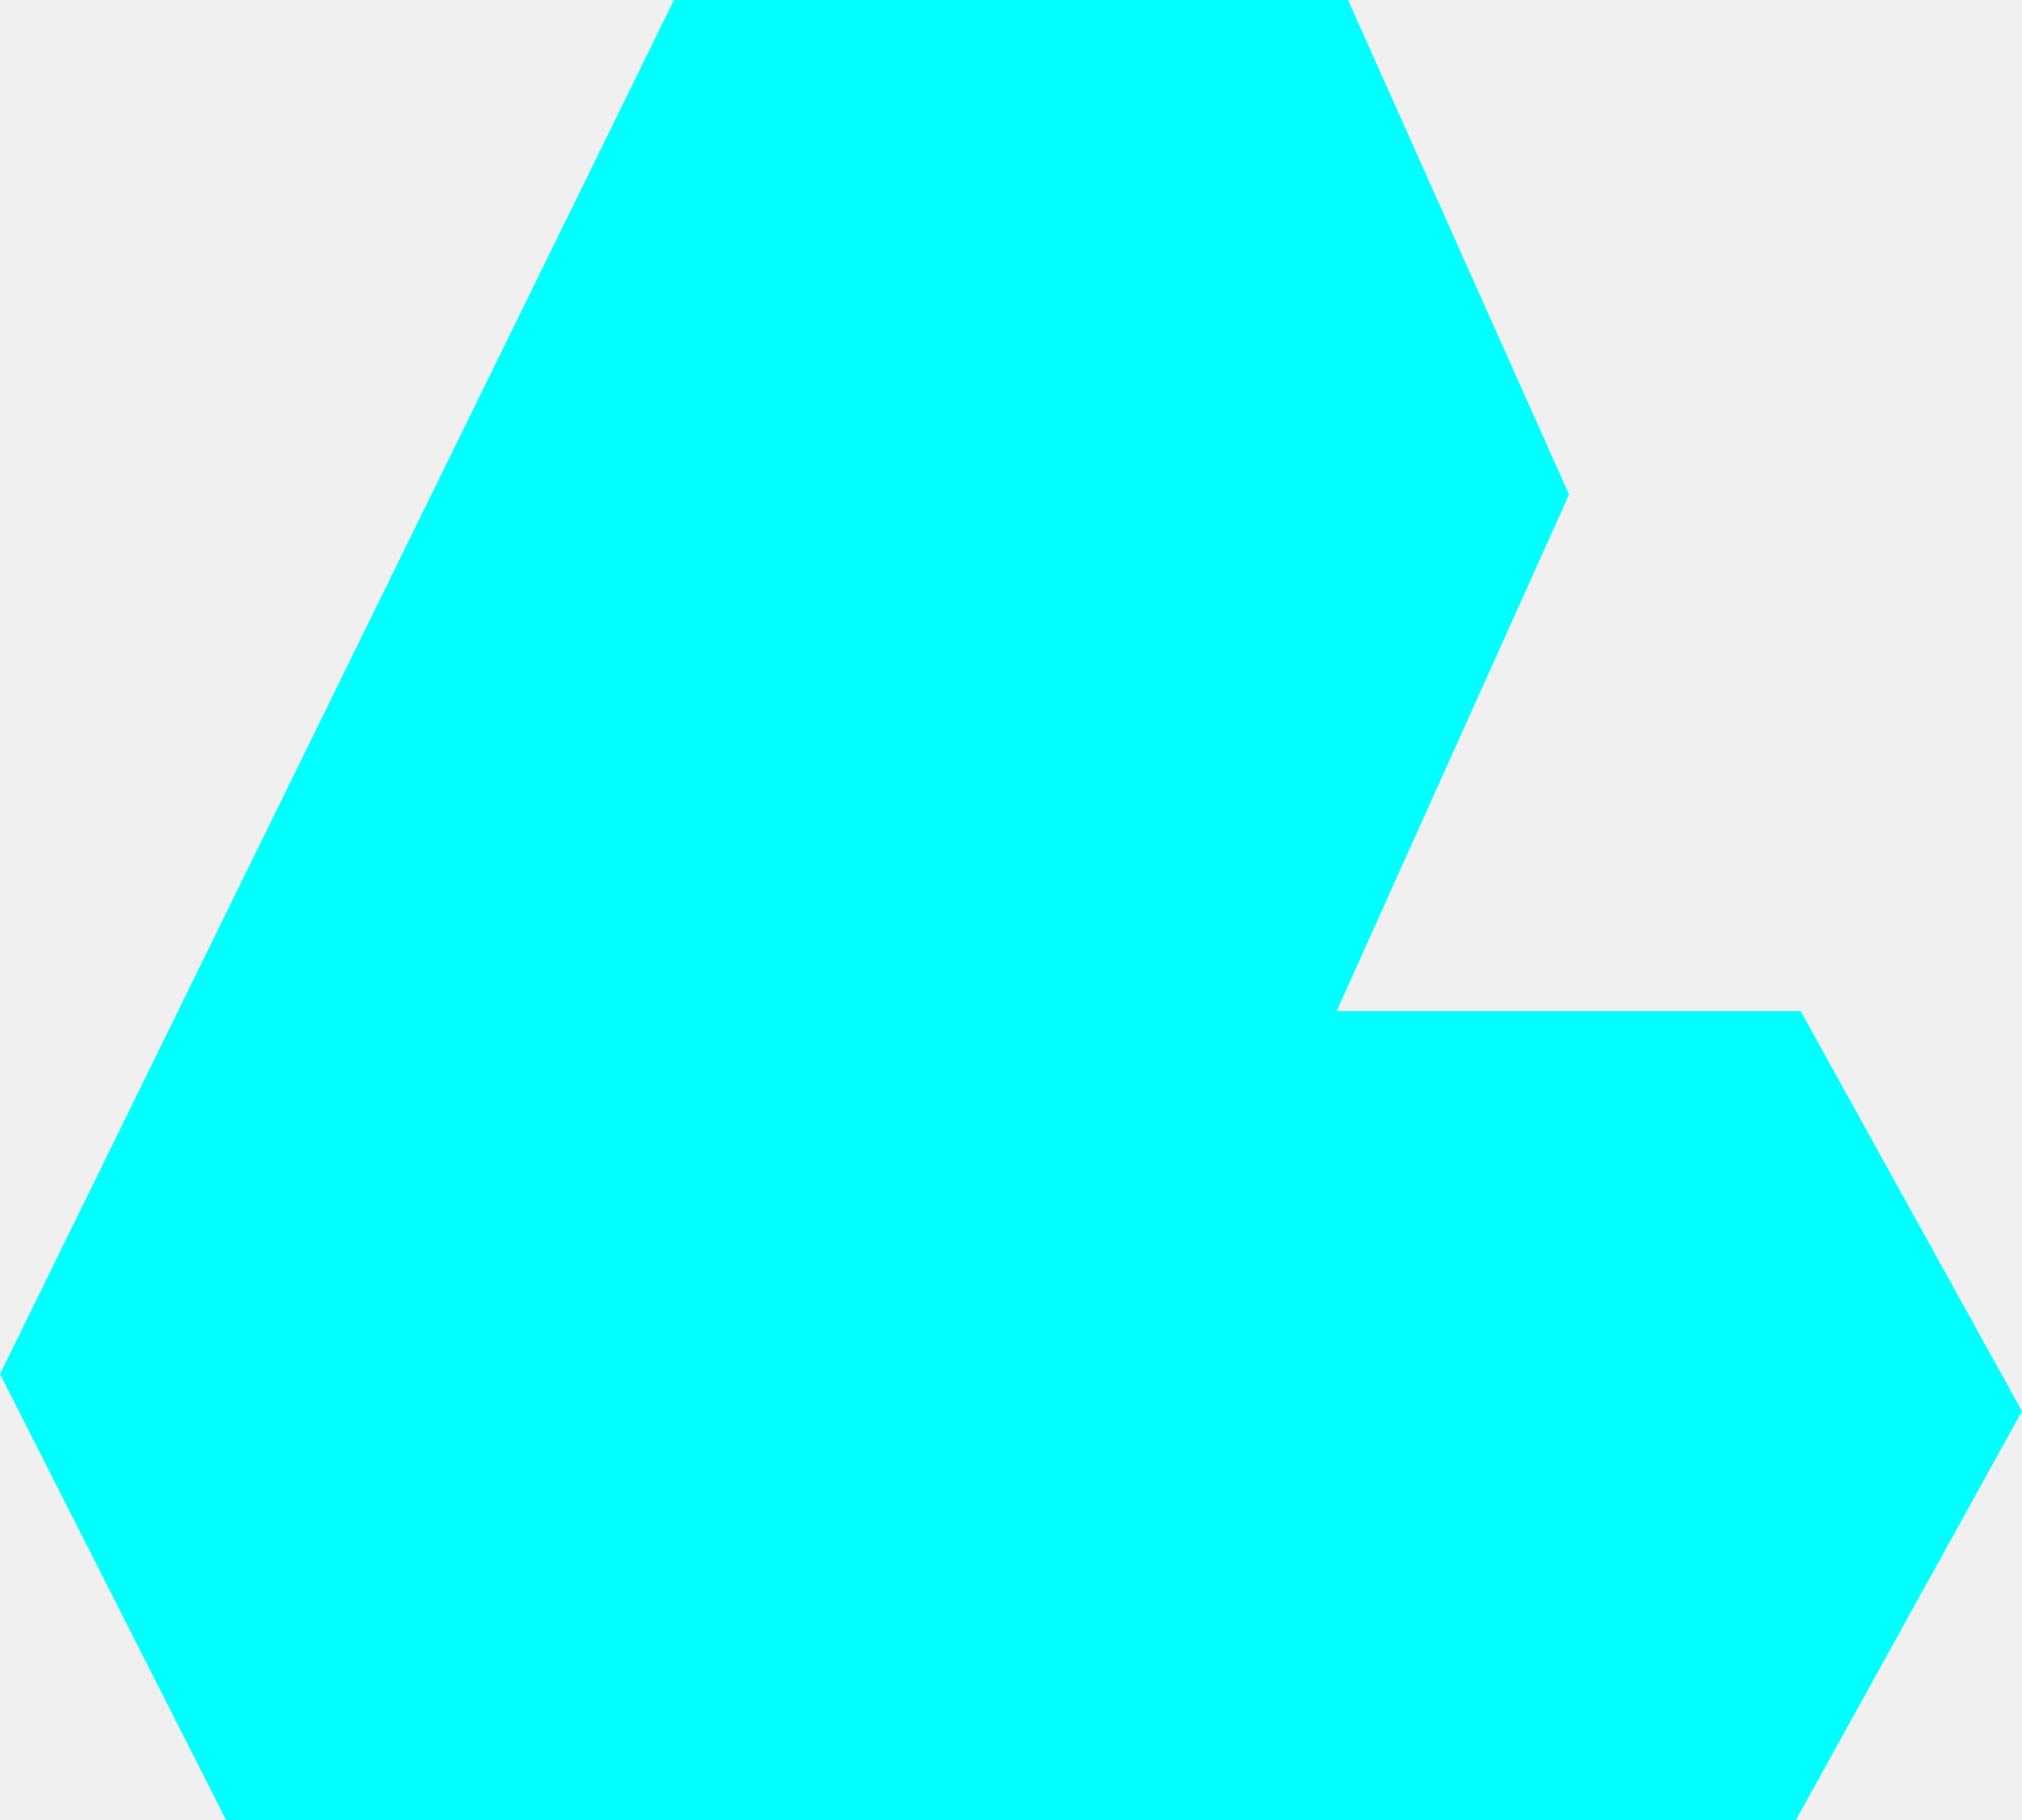
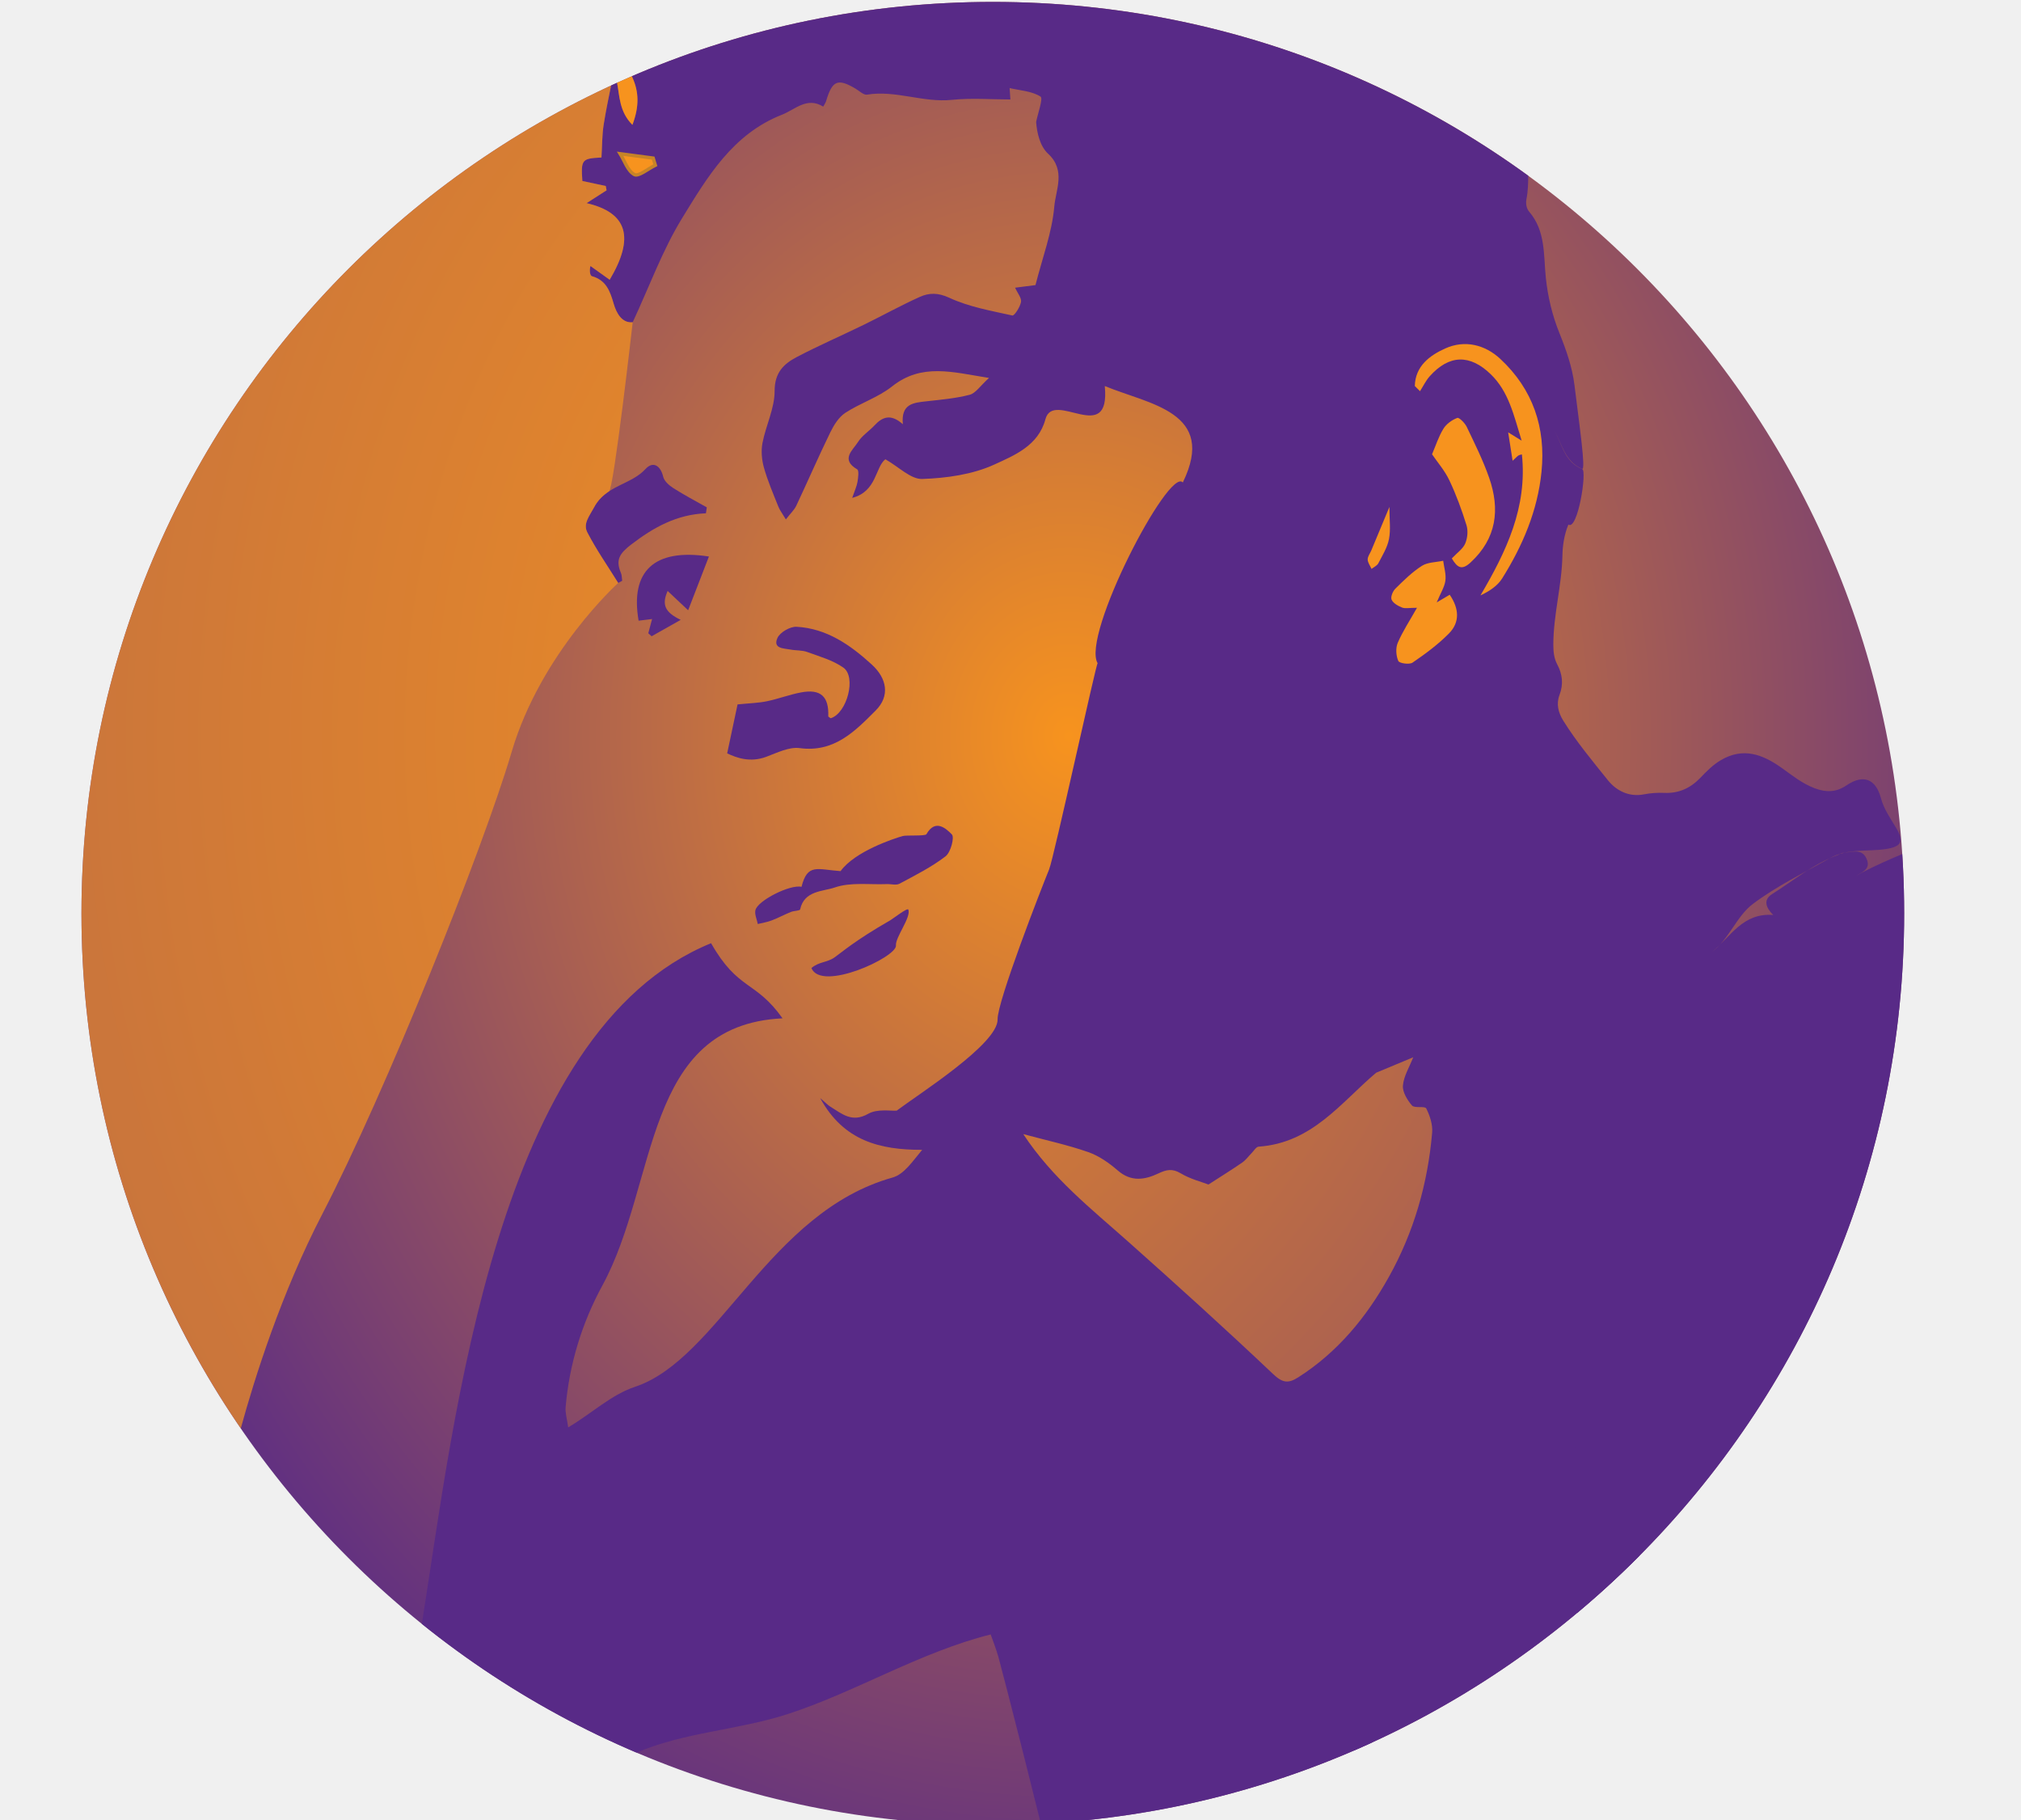
- <svg xmlns="http://www.w3.org/2000/svg" version="1.1" id="Layer_1" x="0px" y="0px" width="20px" height="18px" viewBox="0 0 20 18" enable-background="new 0 0 20 18" xml:space="preserve">
-   <polygon fill="#00FFFF" points="17.811,10 13.221,10 15.52,4.891 13.334,0 6.666,0 0,13.589 2.236,18 17.764,18 20,13.957 " />
+ <svg xmlns="http://www.w3.org/2000/svg" xmlns:xlink="http://www.w3.org/1999/xlink" version="1.1" id="Layer_1" x="0px" y="0px" width="597.888px" height="538.1px" viewBox="-319.555 -489.5 597.888 538.1" enable-background="new -319.555 -489.5 597.888 538.1" xml:space="preserve">
+   <radialGradient id="SVGID_1_" cx="-3.345" cy="-271.816" r="320.05" gradientTransform="matrix(1 0 0 1.1766 0 47.9936)" gradientUnits="userSpaceOnUse">
+     <stop offset="0" style="stop-color:#F7931E" />
+     <stop offset="1" style="stop-color:#582A87" />
+   </radialGradient>
+   <path fill="url(#SVGID_1_)" d="M-25.842-488.931c-148.901,0-269.613,120.709-269.613,269.612  c0,148.906,120.711,269.612,269.613,269.612c148.904,0,269.609-120.704,269.609-269.612  C243.768-368.222,123.062-488.931-25.842-488.931z" />
+   <g>
+     <defs>
+       <path id="SVGID_2_" d="M-25.842-488.931c-148.901,0-269.613,120.709-269.613,269.612c0,148.906,120.711,269.612,269.613,269.612    c148.904,0,269.609-120.704,269.609-269.612C243.768-368.222,123.062-488.931-25.842-488.931z" />
+     </defs>
+     <clipPath id="SVGID_3_">
+       <use xlink:href="#SVGID_2_" overflow="visible" />
+     </clipPath>
+     <g clip-path="url(#SVGID_3_)">
+       <path fill-rule="evenodd" clip-rule="evenodd" fill="#582A87" d="M191.169,6.148c-1.013-3.797,3.253-10.767,7.315-12.192    c0.889-0.312,2.223-1.273,2.185-1.861c-0.058-0.896-0.95-2.074-1.807-2.521c-2.736-1.429-12.476,1.843-13.609,4.675    c-0.928,2.317-1.712,4.774-4.688,3.697c-1.747-0.632-3.057-2.476-5.657-4.719c-3.288,3.268-7.228,7.352-11.383,11.203    c-1.242,1.152-3.085,1.656-4.653,2.457c0.168-4.215,2.599-7.246,5.787-9.404c3.523-2.385,6.739-5.132,8.891-8.622    c2.448-3.97,4.383-8.177,8.084-11.271c1.028-0.86,0.643-2.491,0.166-3.801c-0.557-1.533-1.526-2.957-1.348-4.309    c-6.516,4.817-8.913,12.771-13.203,19.503c-3.632,5.699-6.984,11.318-8.285,17.998c-4.955,2.179-5.695,6.982-5.921,11.282    c-0.406,7.757-2.089,14.977-4.881,22.236c-3.144,8.175-5.394,16.733-7.476,25.262c-1.311,5.367-4.089,8.927-9.169,10.752    c-4.579,1.645-4.507,4.047-1.039,7.681c1.186-1.361,2.192-2.518,3.2-3.675c0.293,0.092,0.586,0.185,0.879,0.276    c-2.372,6.573-4.533,13.232-7.164,19.701c-4.133,10.168-9.199,19.997-12.723,30.36c-3.488,10.261-3.859,21.012-3.098,32.003    c0.623,8.984-1.055,18.146-1.949,27.205c-0.164,1.672-1.456,3.233-2.035,4.444c-3.029-0.224-5.484-0.406-8.419-0.623    c-3.079-4.189-3.079-4.189-12.122,1.057c2.503-2.728,5.006-5.456,7.508-8.184c-0.222-0.247-0.443-0.494-0.666-0.741    c-1.217,0.68-2.435,1.359-2.908,1.623c-2.516-1.888-4.726-3.428-6.787-5.146c-0.959-0.801-1.889-1.832-2.387-2.956    c-1.71-3.856-3.224-7.801-4.959-12.071c0.872-0.653,2.133-1.597,4.43-3.318c-4.852-0.438-8.715-1.594-12.219-0.91    c-5.154,1.006-9.35,1.427-10.906-4.356c-4.855,1.595-9.18,3.014-13.957,4.582c-0.452-1.778-0.783-3.083-1.113-4.392    c-0.303-0.116-0.695-0.412-0.898-0.313c-7.423,3.574-13.605-1.591-18.754-4.558c-10-5.764-10.527-7.12-21.413-7.825    c5.027-0.826,10.055-1.653,15.109-2.484c-0.698-1.836-1.521-3.998-2.499-6.566c0.555-0.39,1.545-1.087,2.98-2.097    c-2.123-0.746-3.783-1.33-6.052-2.127c1.228-0.995,2.099-1.701,3.317-2.689c-1.799-0.939-3.453-1.804-5.108-2.668    c0.106-0.433,0.211-0.864,0.317-1.297c3.887,0,7.773,0,12.199,0c-4.237-6.77-10.148-7.407-15.149-6.574    c-1.302-3.118-2.405-5.265-3.089-7.538c-0.678-2.252-0.932-4.632-1.322-6.689c4.46,0,8.905,0,14.657,0    c-1.938-3.141-2.835-5.309-4.352-6.878c-2.21-2.288-4.883-4.008-3.269-7.984c0.175-0.431-2.831-2.328-4.507-3.29    c-2.276-1.306-4.667-2.424-7.06-3.51C-3.246,83.331-5,82.134-6.236,82.488c-5.634,1.617-10.954,3.777-13.82,9.663    c-3.832,7.867-8.31,15.43-11.919,23.391c-2.64,5.825-4.41,12.055-6.375,18.166c-0.396,1.233,0.076,2.746,0.194,5.021    c2.577-2.962,4.454-5.12,6.794-7.812c1.106,1.645,1.962,2.918,2.818,4.191c-1.186,0.604-2.509,1.037-3.523,1.854    c-1.314,1.058-2.382,2.422-3.856,3.969c2.662-0.445,4.652-0.778,6.361-1.064c1.725,10.273,3.313,19.737,4.902,29.2    c-0.472,0.128-0.943,0.256-1.415,0.384c-0.469-1.065-0.813-2.21-1.427-3.184c-2.983-4.731-5.773-8.822-12.528-9.739    c-9.111-1.236-16.642-6.802-22.479-13.867c-2.156-2.609-3.812-6.646-3.681-9.953c0.526-13.322,5.368-26.486,0.073-40.019    c0.648-0.06,1.297-0.119,1.946-0.178c0.607,2.854,1.215,5.709,2.086,9.803c1.863-2.86,3.063-4.917,4.471-6.821    c2.86-3.868,5.979-7.552,8.718-11.501c2.895-4.174,7.589-4.557,11.774-5.469c1.232-0.269,3.216,2.905,4.855,4.501    c-0.178,0.466-0.355,0.932-0.533,1.396c1.889-0.605,3.779-1.211,4.93-1.579c0.557,2.185,1.082,4.242,1.717,6.737    c3.122-2.353,5.566-4.224,8.041-6.053c2.809-2.074,2.202-3.606-1.405-4.911c2.02-0.845,3.482-1.456,5.146-2.152    c0.797,1.724,1.454,3.143,2.023,4.373c4.63-3.79,9.111-7.458,13.97-11.436c-3.887-2.276-8.172,0.106-12.819,0.747    c0.437,1.824,0.835,3.489,1.583,6.613c-6.524-7.25-11.908-0.906-17.537-0.051c-0.187-0.434-0.373-0.867-0.559-1.302    c1.625-1.04,3.162-2.271,4.897-3.072c2.412-1.113,4.973-1.901,7.47-2.831c6.73-2.508,7.284-3.135,5.89-10.24    C-10.729,52.752-22.956,4.984-24.169,0.68c-0.707-2.508-1.686-4.938-2.307-6.725c-21,5.265-40,17.057-60.023,23.545    c-14.951,4.845-30.608,5.294-45.127,11.564c-12.223,5.28-24.439,10.826-37.137,14.679c-10.078,3.058-20.859,3.867-31.377,5.321    c-1.681,0.232-3.619-1.396-5.438-2.163c1.131-1.214,2.369-2.349,3.357-3.67c0.649-0.868,0.938-2.006,0.903-1.928    c5.818-0.948,11.295-1.409,16.463-2.925c1.738-0.51,2.69-3.701,4.483-6.388c-4.42-0.823-7.727-1.649-11.083-2.015    c-5.16-0.561-7.153-3.794-6.254-8.838c0.724-4.062-0.051-8.371,0.383-12.514c0.662-6.318,1.744-12.597,2.742-18.877    c9.435-59.351,21.75-174.281,85.393-200.256c8.023,14.102,13.122,10.928,21.138,22.223c-41.368,1.988-36.676,48.479-53.284,78.997    c-6.08,11.173-9.781,23.267-10.888,36.022c-0.148,1.71,0.423,3.482,0.764,5.977c7.079-4.222,12.739-9.668,19.767-12.004    C-107-87.5-92-131-55.528-141.188c3.489-0.975,5.938-4.827,8.785-8.201c-12.497,0.022-23.259-2.625-30.174-15.314    c1.596,1.358,2.247,2.074,3.04,2.56c3.426,2.101,6.357,4.831,11.193,2.084c2.695-1.531,6.685-0.785,8.409-0.927    c6.232-4.721,30.01-19.72,29.847-26.989c-0.117-5.237,12.875-38.571,15.242-44.364c1.419-3.473,14.026-61.522,14.356-60.972    c-4.896-8.184,21.119-58.222,25.194-53.477c10.209-20.909-9.95-23.08-23.083-28.525c1.754,18.047-15.192,0.93-17.563,9.821    c-2.088,7.835-9.193,10.682-15.109,13.396c-6.452,2.959-14.12,4.018-21.316,4.272c-3.397,0.12-6.929-3.569-10.923-5.829    c-3.035,2.354-2.512,9.549-9.812,11.421c0.728-2.128,1.338-3.39,1.562-4.717c0.21-1.247,0.492-3.383-0.083-3.719    c-5.026-2.94-1.289-5.67,0.238-8.092c1.202-1.908,3.308-3.224,4.886-4.921c2.327-2.502,4.799-3.525,8.376-0.341    c-0.57-6.11,3.185-6.349,6.948-6.774c4.301-0.486,8.662-0.854,12.825-1.934c1.762-0.457,3.087-2.599,5.719-4.975    c-10.816-1.723-19.898-4.479-28.695,2.515c-4.083,3.247-9.388,4.911-13.807,7.801c-1.938,1.268-3.404,3.632-4.462,5.801    c-3.489,7.153-6.651,14.465-10.047,21.665c-0.596,1.264-1.713,2.282-3.086,4.056c-1.015-1.704-1.791-2.69-2.235-3.809    c-1.51-3.798-3.145-7.573-4.248-11.493c-0.65-2.312-0.883-4.979-0.432-7.317c0.999-5.17,3.601-10.236,3.589-15.34    c-0.013-5.44,2.677-8.035,6.54-10.06c6.47-3.391,13.189-6.303,19.759-9.508c5.556-2.711,10.969-5.727,16.601-8.264    c2.79-1.257,5.425-1.326,8.822,0.254c5.78,2.688,12.311,3.827,18.614,5.222c0.583,0.129,2.285-2.494,2.557-4.003    c0.209-1.161-1.013-2.581-1.747-4.216c2.562-0.329,4.632-0.595,6.025-0.773c2.057-8.098,4.91-15.591,5.57-23.272    c0.422-4.906,3.482-10.658-1.832-15.58c-2.463-2.28-3.315-6.3-3.541-9.382c0.503-2.615,2.134-6.98,1.3-7.519    c-2.538-1.635-6.028-1.791-9.148-2.523c0.064,0.92,0.128,1.84,0.235,3.373c-5.586,0-11.512-0.484-17.326,0.115    c-8.492,0.876-16.598-2.922-25.087-1.546c-1.013,0.164-2.285-1.105-3.402-1.769c-5.269-3.126-6.899-2.434-8.719,3.704    c-0.134,0.453-0.441,0.855-0.842,1.61c-4.835-2.983-8.227,0.837-12.246,2.413c-14.552,5.708-22.043,18.424-29.529,30.632    c-5.771,9.411-9.596,20.016-14.588,30.736c-3.12,0.314-4.783-2.558-5.638-5.508c-1.076-3.716-2.224-6.918-6.408-8.108    c-0.596-0.17-0.82-1.646-0.452-3.023c1.882,1.346,3.764,2.692,5.687,4.068c7.412-12.46,5.311-19.822-6.833-22.662    c2.09-1.341,4.004-2.568,5.917-3.796c-0.082-0.425-0.164-0.851-0.245-1.275c-2.307-0.492-4.614-0.983-6.921-1.475    c-0.43-6.377-0.172-6.654,5.655-6.958c0.208-3.362,0.162-6.62,0.663-9.791c0.844-5.335,2.035-10.616,2.975-15.386    c2.14,4.172,0.503,10.555,5.518,15.521c2.068-5.507,1.915-9.763-0.016-14.034c-1.846-4.084-4.571-8.896-0.699-12.34    c2.036-1.812,2.861-2.888,2.202-6.508c5.725,7.179,13.088,7.255,21.627,9.124c-1.303-3.75-2.543-6.306-2.969-8.99    c-0.201-1.265,1.163-2.778,1.817-4.179c67.667,0,135.334,0,203,0c1.182,0.996,2.678,1.123,4.09,1.37    c12.298,2.151,20.674,9.018,25.287,20.632c1.367,3.445,4.148,6.004,6.437,8.858c3.285,4.099,5.571,8.202,4.61,14.065    c-0.734,4.484,0.038,9.264-0.885,13.877c-0.264,1.317-0.064,2.824,0.805,3.834c4.896,5.689,4.221,12.862,4.912,19.504    c0.598,5.739,1.934,11.204,4.033,16.418c2.012,4.993,3.791,10.079,4.436,15.311c1.504,12.18,3.41,25.307,2.258,24.818    c-5.176-2.195-5.93-7.442-8.311-11.565c2.379,4.158,3.049,9.494,8.363,11.627c1.437,0.576-1.309,18.237-4.106,16.43    c-1.252,3.022-1.704,6.193-1.767,9.233c-0.18,8.83-2.669,17.397-2.686,26.221c-0.004,2.015,0.175,4.045,1.132,5.841    c1.582,2.97,1.912,5.894,0.688,9.118c-1.005,2.645-0.353,5.218,1.151,7.625c3.893,6.232,8.604,11.872,13.176,17.572    c2.483,3.097,6.25,5.039,10.672,4.171c1.98-0.388,3.977-0.517,5.971-0.429c4.287,0.188,7.746-1.375,10.701-4.455    c1.83-1.908,3.674-3.806,6.023-5.2c6.664-3.955,12.448-1.715,18.051,2.27c3.117,2.217,6.078,4.638,9.747,6.01    c3.351,1.252,6.299,1.263,9.437-0.863c4.979-3.375,8.658-1.892,10.168,3.792c0.876,3.295,2.838,6.001,4.534,8.862    c2.351,3.966,1.526,5.507-3.122,6.198c-5.518,0.82-11.381-0.208-16.51,2.692c-7.709,4.358-15.794,8.276-22.809,13.561    c-4.836,3.642-6.943,10.347-12.112,14.218c5.496-4.457,9.12-11.694,18.156-10.972c-2.115-2.1-3.098-4.449-0.315-6.197    c6.393-4.018,12.25-8.96,19.479-11.569c0.471-0.17,0.896-0.585,1.358-0.604c2.531-0.104,5.626-1.538,7.084,1.719    c1.496,3.343-1.795,4.068-3.059,5.095c3.688-2.373,19.313-9.183,21.473-9.232c-3.818-4.949-4.146-7.929-1.098-10.902    c-2.646,0.013,20.625-2.363,24.113-2.433c2.674-0.054,4.412,1.089,5.434,3.481c0,79.333,0,158.667,0,238    c-3.144,0.248-6.294,0.434-9.43,0.756c-8.729,0.896-17.526,1.413-26.158,2.892c-10.654,1.826-21.246,4.169-31.715,6.867    c-7.16,1.846-14.066,4.68-21.086,7.071L191.169,6.148z" />
+       <path fill-rule="evenodd" clip-rule="evenodd" d="M279.5,398.5c-2.899,5.032-5.238,10.515-8.838,14.981    c-4.537,5.63-9.472,11.349-15.358,15.393c-11.374,7.813-23.484,14.565-35.386,21.596c-8.816,5.207-18.241,8.007-28.646,6.355    c-1.783-0.282-3.648-0.04-5.701-0.04c0.499,0.662,0.904,1.199,1.979,2.623c-14.644-0.229-27.932-2.027-39.49-10.871    c4.205,1.026,8.377,2.225,12.622,3.036c5.876,1.123,11.778,2.278,17.724,2.846c13.324,1.271,25.254-7.453,29.171-20.84    c0.743-2.539,1.873-4.963,2.758-7.464c1.509-4.262,3.729-7.39,2.192-13.326c-2.234-8.629-2.328-18.822,3.541-27.317    c0.41-0.593,0.682-1.823,0.354-2.3c-3.031-4.395-1.161-7.05,2.941-9.092c0.563-0.28,1.149-0.825,1.393-1.391    c2.225-5.178,4.33-10.407,6.586-15.571c0.501-1.146,1.457-2.093,2.07-2.946c-1.061-3.444-2.211-7.179-2.883-9.36    c3.718-9.17,6.926-17.08,10.243-25.264c0.22,0.044,1.128,0.225,1.534,0.306c0.309-2.123,0.196-4.314,0.976-6.122    c2.038-4.726,5.228-8.737,4.597-14.67c-0.402-3.772,2.146-7.795,2.965-11.789c0.457-2.23,0.082-4.632,0.082-7.646    c6.51-3.635,5.902-10.084,4.873-17.396c-0.559-3.964,1.672-8.326,2.68-12.501c0.423-1.747,0.938-3.472,1.505-5.556    c-1.878-0.442-3.362-0.792-4.822-1.136c1.224-9.227,5.03-14.582,9.974-14.331c0.725-1.817,1.294-3.692,2.188-5.399    c3.192-6.1,5.017-12.477,3.528-19.342c-0.275-1.27-1.919-2.486-3.217-3.232c-1.956-1.126-4.163-1.815-6.264-2.69    c-0.575-0.801-1.15-1.603-1.726-2.403c1.683-0.749,3.863-1.081,4.93-2.35c1.484-1.764,2.904-4.203,2.979-6.399    c0.152-4.49,1.274-5.713,5.202-2.948c0.447,0.315,1.254,0.122,2.058,0.175c0.451-3.543,0.729-6.936,1.346-10.267    c0.771-4.163,1.388-8.435,2.841-12.375c2.738-7.428,3.108-14.605,0.366-22.141c-2.18-5.989,2.021-10.734,4.136-15.834    C279.5,215.167,279.5,306.833,279.5,398.5z" />
+       <path fill-rule="evenodd" clip-rule="evenodd" fill="#582A87" d="M-104.429-266.661c1.271-5.994,2.325-10.966,3.071-14.483    c3.483-0.352,6.11-0.404,8.64-0.925c3.411-0.701,6.708-1.972,10.126-2.621c5.821-1.105,8.297,1.188,8.068,7.109    c0.265,0.184,0.602,0.57,0.793,0.509c4.75-1.53,7.591-12.2,3.671-14.956c-3.119-2.192-7.05-3.285-10.71-4.623    c-1.522-0.557-3.291-0.396-4.919-0.711c-1.992-0.384-5.278-0.242-3.875-3.424c0.738-1.674,3.765-3.423,5.658-3.319    c8.903,0.49,15.875,5.344,22.243,11.157c4.532,4.138,5.44,9.326,1.177,13.598c-6.092,6.103-12.24,12.511-22.489,11.134    c-3.137-0.422-6.689,1.38-9.899,2.575C-97.654-263.861-101.663-265.35-104.429-266.661z" />
+       <path fill-rule="evenodd" clip-rule="evenodd" fill="#582A87" d="M-82.439-227.183c1.769-7.005,4.606-5.151,11.553-4.644    c4.219-5.84,15.713-9.627,18.382-10.382c1.104-0.312,6.672,0.066,7.019-0.542c2.618-4.604,5.781-1.731,7.526,0.065    c0.831,0.855-0.338,5.311-1.867,6.481c-4.171,3.196-8.966,5.607-13.635,8.103c-0.99,0.529-2.496,0.06-3.762,0.11    c-5.173,0.207-10.713-0.621-15.396,1.007c-3.468,1.206-9.031,0.866-10.225,6.475c-0.089,0.418-1.825,0.387-2.719,0.751    c-1.94,0.79-3.799,1.786-5.754,2.533c-1.296,0.495-2.702,0.704-4.058,1.041c-0.264-1.37-0.98-2.841-0.702-4.09    C-95.444-223.104-85.78-227.984-82.439-227.183z" />
+       <path fill-rule="evenodd" clip-rule="evenodd" fill="#582A87" d="M-110.715-337.673c-8.586,0.341-15.422,4.119-22.056,9.196    c-3.471,2.656-4.747,4.562-3.101,8.417c0.302,0.707,0.264,1.56,0.383,2.345c-0.395,0.216-0.789,0.431-1.184,0.646    c-3.081-4.961-6.447-9.773-9.124-14.942c-1.353-2.613,0.615-4.844,2.035-7.502c3.453-6.465,10.847-6.535,15.166-11.257    c2.223-2.43,4.461-1.027,5.24,2.283c0.308,1.308,1.772,2.583,3.023,3.382c3.197,2.039,6.57,3.802,9.873,5.675    C-110.545-338.844-110.63-338.258-110.715-337.673z" />
+       <path fill-rule="evenodd" clip-rule="evenodd" fill="#582A87" d="M-79.5-203.167c2.254-1.917,4.586-1.569,6.835-3.145    c2.293-1.607,5.832-4.855,16.583-11.039c0.743-0.428,4.994-3.755,5.249-3.1c0.88,2.269-3.893,8.22-3.667,10.617    C-54.178-206.416-76.638-195.987-79.5-203.167z" />
+       <path fill-rule="evenodd" clip-rule="evenodd" fill="#582A87" d="M-109.829-324.891c-2.057,5.318-3.936,10.176-6.149,15.899    c-2.398-2.258-4.244-3.995-6.065-5.709c-1.762,3.981-0.915,6.256,3.865,8.549c-3.153,1.778-5.88,3.316-8.607,4.854    c-0.328-0.297-0.655-0.594-0.982-0.891c0.344-1.283,0.688-2.566,1.127-4.207c-1.342,0.164-2.664,0.325-3.992,0.487    C-133.165-320.557-126.052-327.375-109.829-324.891z" />
+       <path fill-rule="evenodd" clip-rule="evenodd" d="M-9.159,246.75c2.387,1.741,4.269,2.534,5.782-1.124    c-2.577,7.782,1.732,13.854,3.565,20.355c0.357,1.268,1.819,2.246,2.829,3.303c0.908,0.95,2.194,1.66,2.8,2.759    c5.212,9.459,10.258,19.01,15.458,28.476c2.786,5.071,5.775,10.031,7.749,15.557C14.124,294.355-0.145,272.282-9.159,246.75z" />
+       <path fill-rule="evenodd" clip-rule="evenodd" d="M253.469,201.934c-1.32,1.682-2.634,3.367-3.961,5.043    c-2.252,2.847-3.162,5.177-1.447,9.347c1.223,2.975-1.381,7.631-2.56,11.449c-1,3.24-2.265,6.421-3.712,9.487    c-0.492,1.044-1.895,1.659-2.545,2.193c-0.273-4.664-0.857-8.92-0.639-13.135c0.121-2.343,1.58-4.616,2.763-7.803    c-3.078-3.745,0.864-6.562,3.405-9.653c2.337-2.844,4.892-5.509,7.35-8.253C252.572,201.051,253.021,201.492,253.469,201.934z" />
+       <path fill-rule="evenodd" clip-rule="evenodd" d="M191.111,6.086c-3.639,0.246-7.275,0.493-11.787,0.799    c0.868-2.947,1.313-4.459,1.688-5.73c3.536,1.733,6.829,3.347,10.139,4.977C191.169,6.148,191.111,6.086,191.111,6.086z" />
+       <path fill-rule="evenodd" clip-rule="evenodd" d="M-15.614,115.564c1.105-3.17,6.199-3.72,12.422,0    C-8.155,115.564-11.941,115.564-15.614,115.564z" />
+       <path fill-rule="evenodd" clip-rule="evenodd" d="M-19.083,188.982c-0.157,2.859-0.279,5.069-0.425,7.724    C-22.725,192.026-22.714,191.057-19.083,188.982z" />
+       <path fill-rule="evenodd" clip-rule="evenodd" d="M-19.778,112.901c0.773,4.763,0.54,4.964-4.223,3.647    C-22.472,115.228-21.281,114.199-19.778,112.901z" />
+       <path fill-rule="evenodd" clip-rule="evenodd" d="M-21.084,181.462c0.077,1.108,0.154,2.218,0.231,3.326    c-0.744-0.066-1.489-0.132-2.233-0.198c0.185-1.069,0.37-2.139,0.555-3.209C-22.049,181.408-21.566,181.435-21.084,181.462z" />
+       <path fill-rule="evenodd" clip-rule="evenodd" d="M-13.1,228.494c0.419,2.217,0.838,4.433,1.258,6.649    c-0.184,0.045-0.368,0.091-0.551,0.137c-0.577-2.233-1.154-4.466-1.731-6.698C-13.783,228.553-13.442,228.523-13.1,228.494z" />
+       <path fill-rule="evenodd" clip-rule="evenodd" d="M98.984,408.499c1.6,1.75,3.199,3.501,4.799,5.252    c-0.258,0.252-0.515,0.504-0.771,0.756c-1.65-1.73-3.3-3.46-4.949-5.189C98.369,409.044,98.677,408.771,98.984,408.499z" />
+       <path fill-rule="evenodd" clip-rule="evenodd" d="M245.497,195.663c1.103,0.134,2.204,0.268,3.306,0.401    c-0.036,0.435-0.073,0.87-0.109,1.305c-1.086,0-2.17,0-3.256,0C245.457,196.801,245.477,196.231,245.497,195.663z" />
+       <path fill-rule="evenodd" clip-rule="evenodd" d="M260.565,205.08c1.211,1.868,1.724,2.444,1.923,3.113    c0.051,0.171-1.062,1.016-1.346,0.89c-0.598-0.268-1.244-0.905-1.409-1.516C259.593,207.051,260.103,206.359,260.565,205.08z" />
+       <g>
+         <radialGradient id="SVGID_4_" cx="-117.903" cy="-270.396" r="574.297" gradientUnits="userSpaceOnUse">
+           <stop offset="0" style="stop-color:#F7931E" />
+           <stop offset="1" style="stop-color:#582A87" />
+         </radialGradient>
+         <path fill-rule="evenodd" clip-rule="evenodd" fill="url(#SVGID_4_)" d="M102.381-161.636c-0.393-0.781-3.461,0.007-4.216-0.865     c-1.39-1.609-2.847-3.992-2.681-5.915c0.239-2.772,1.902-5.422,3.05-8.356c-3.858,1.609-7.421,3.096-10.985,4.582     c-10.409,8.808-18.903,20.764-34.754,21.86c-0.739,0.051-1.41,1.244-2.093,1.927c-0.92,0.922-1.699,2.039-2.751,2.766     c-2.994,2.071-6.098,3.988-9.992,6.505c-1.908-0.736-5.33-1.587-8.228-3.317c-2.482-1.482-4.235-1.075-6.563,0.026     c-4.06,1.923-8.072,2.582-12.039-0.854c-2.574-2.229-5.563-4.337-8.735-5.443c-6.059-2.115-12.38-3.477-19.226-5.321     c8.639,13.098,20.184,22.156,31.107,31.874c14.41,12.818,28.723,25.757,42.719,39.022c2.811,2.664,4.488,2.979,7.492,1.063     c11.694-7.456,20.188-17.789,26.845-29.725c7.397-13.265,11.511-27.599,12.798-42.692     C104.329-156.848,103.459-159.485,102.381-161.636z" />
+       </g>
+       <path fill-rule="evenodd" clip-rule="evenodd" fill="#582A87" d="M71.522,16.883c-3.446-6.468,0.641-12.519,0.919-18.943    c6.291,9.065,15.061,16.479,14.04,29.146c-0.437,5.416,1.469,11.021,2.311,16.54c0.526,0.215,1.054,0.43,1.581,0.645    c7.634-6.468,15.268-12.936,23.785-20.152c3.307,14.478,6.463,28.296,9.619,42.113c-0.584,0.305-1.17,0.61-1.754,0.915    c-1.158-0.716-2.303-1.456-3.479-2.139c-1.28-0.743-2.938-2.327-3.826-1.983c-3.23,1.25-5.381-0.297-8.146-1.466    c-3.261-1.379-6.869-3.096-10.564,1.008c-2.824,3.136-9.988-1.512-10.504-6.603c-0.42-4.137-0.954-8.334-0.68-12.453    c0.495-7.438-2.776-13.605-6.222-19.595c-1.649-2.866-4.796-4.872-7.265-7.268L71.522,16.883z" />
+       <path fill-rule="evenodd" clip-rule="evenodd" fill="#582A87" d="M147.716,1.525c-0.394-11.373-1.699-22.811-0.903-34.099    c0.676-9.568,4.558-18.671,9.998-26.829c3.606-5.409,7.217-10.817,10.933-16.152c2.198-3.155,4.494-2.825,6.203,0.759    c0.43,0.901,0.853,1.821,1.13,2.775c1.088,3.74,2.887,5.234,6.394,2.288c0.519-0.437,1.39-0.453,2.724-0.852    c-1.083,2.424-1.876,4.2-2.852,6.387c-2.145-0.386-4.396-1.076-6.648-1.081c-1.221-0.003-2.441,1.166-3.663,1.806    c0.625,1.052,1.12,2.215,1.907,3.128c1.095,1.271,2.407,2.356,3.91,3.792c-2.647,1.958-4.679,3.46-6.711,4.962    c0.146,0.284,0.293,0.568,0.439,0.853c1.066-0.442,2.134-0.885,3.479-1.442c3.146,6.663-1.768,10.769-4.41,15.459    c-3.309,5.874-6.849,11.619-10.088,17.529c-3.791,6.917-7.366,13.952-11.035,20.936C148.254,1.67,147.984,1.598,147.716,1.525z" />
+       <path fill-rule="evenodd" clip-rule="evenodd" fill="#F7931E" d="M98.998-375.318c0.144-5.896,4.4-9.041,9.012-11.117    c5.815-2.619,11.783-1.089,16.282,3.096c9.623,8.95,13.505,20.312,12.188,33.393c-1.156,11.502-5.572,21.856-11.633,31.528    c-1.359,2.171-3.682,3.74-6.434,5.039c7.649-12.973,13.926-26.075,12.268-41.712c-0.283,0.083-0.695,0.123-1.014,0.318    c-0.387,0.239-0.693,0.608-1.737,1.565c-0.458-2.94-0.819-5.258-1.309-8.404c1.409,0.871,2.155,1.332,3.986,2.463    c-2.378-7.737-3.855-14.51-9.103-19.612c-6.191-6.021-12.347-5.869-18.089,0.548c-1.159,1.295-1.929,2.939-2.878,4.423    C100.025-374.301,99.512-374.81,98.998-375.318z" />
+       <path fill-rule="evenodd" clip-rule="evenodd" fill="#582A87" d="M210.156-192.613c-4.251,4.814-10.369,8.551-10.933,12.992    c-1.554,12.237-14.552,11.946-18.396,20.922c-0.615-0.457-1.229-0.913-1.845-1.369c1.444-2.278,2.89-4.557,4.524-7.136    c-2.139-3-2.107-6.108,2.457-8.543c-3.277-0.237-5.441-0.394-8.791-0.636c9.505-8.805,18.21-16.868,26.915-24.932    c0.283,0.145,0.566,0.289,0.85,0.434c-0.483,1.398-1.196,2.77-1.362,4.204c-0.102,0.874,0.639,1.847,1,2.775    c0.703-0.552,1.621-0.974,2.052-1.688c0.487-0.811,0.293-2.074,0.85-2.785c0.485-0.62,1.603-0.745,2.44-1.089    c0.222,0.719,0.646,1.443,0.626,2.155C210.49-195.432,210.242-193.561,210.156-192.613z" />
+       <path fill-rule="evenodd" clip-rule="evenodd" fill="#F7931E" d="M109.947-324.325c1.586-1.685,3.278-2.817,3.955-4.388    c0.687-1.594,0.9-3.784,0.391-5.426c-1.403-4.525-3.048-9.017-5.076-13.295c-1.364-2.879-3.543-5.372-5.122-7.693    c1.08-2.513,1.927-5.216,3.366-7.557c0.871-1.418,2.531-2.611,4.103-3.2c0.55-0.206,2.259,1.521,2.806,2.666    c2.357,4.936,4.815,9.865,6.614,15.015c3.271,9.364,2.245,17.95-5.509,25.097C112.902-320.736,111.571-321.57,109.947-324.325z" />
+       <path fill-rule="evenodd" clip-rule="evenodd" fill="#FFFFFF" d="M158.963,6.98c-3.541-6.289,1.772-10.633,3.663-15.618    c1.44-3.798,3.762-7.324,6.063-10.719c3.758-5.541,7.691-10.978,11.847-16.223c0.946-1.194,3.103-1.429,5.55-1.185    c-0.699,1.364-1.662,2.662-2.023,4.11c-0.369,1.479-0.831,3.727-0.07,4.562c4.094,4.498,0.963,7.066-2.19,9.68    c-4.751,3.938-4.815,4.234-0.885,8.886C169.629-9.322,165.775,0.83,158.855,6.871C158.871,6.887,158.963,6.98,158.963,6.98z" />
+       <path fill-rule="evenodd" clip-rule="evenodd" fill="#F7931E" d="M105.475-311.312c1.809-1.066,2.742-1.617,3.85-2.271    c2.801,4.111,3.061,8.139-0.262,11.496c-3.208,3.241-6.957,6.003-10.736,8.583c-0.941,0.643-3.903,0.209-4.211-0.49    c-0.68-1.541-0.824-3.807-0.172-5.346c1.426-3.359,3.486-6.45,5.697-10.382c-2.305,0-3.492,0.296-4.416-0.073    c-1.191-0.477-2.633-1.281-3.093-2.328c-0.351-0.797,0.351-2.505,1.12-3.264c2.453-2.422,4.959-4.899,7.838-6.738    c1.721-1.1,4.178-1.045,6.305-1.509c0.254,1.964,0.904,3.98,0.652,5.878C107.799-315.873,106.643-314.111,105.475-311.312z" />
+       <path fill-rule="evenodd" clip-rule="evenodd" fill="#582A87" d="M145.98-82.031c1.89-6.01,3.246-12.255,5.788-17.975    c4.41-9.926,8.323-20.22,15.646-28.551c0.933-1.062,3.542-2.244,3.984-1.842c1.28,1.163,1.851,3.107,2.88,5.095    c-3.062,0.828-6.512,0.731-7.385,2.185c-2.93,4.877-4.941,10.306-6.305,16.091c2.609-4.248,5.22-8.496,7.829-12.745    c0.479,0.236,0.958,0.472,1.437,0.708c-0.746,1.772-1.422,3.579-2.25,5.312c-3.695,7.744-7.797,15.32-11.029,23.252    c-2.102,5.154-6.304,6.648-10.671,8.402L145.98-82.031z" />
+       <path fill-rule="evenodd" clip-rule="evenodd" fill="#582A87" d="M133.877-71.888c-0.803,1.715-2.145,4.576-3.486,7.438    c0.776-30.385,8.268-59.527,16.359-88.555c0.469,0.09,0.936,0.18,1.404,0.27c-0.508,2.109-1.016,4.219-1.523,6.328    c0.333,0.136,0.665,0.272,0.998,0.408c1.4-2.759,2.803-5.518,4.205-8.277c0.311,0.115,0.622,0.23,0.934,0.345    c-0.122,1.241-0.026,2.553-0.398,3.713c-3.088,9.616-4.949,19.927-9.742,28.616c-5.873,10.647-4.521,22.541-8.481,33.398    C132.525-83.762,133.877-78.236,133.877-71.888z" />
+       <path fill-rule="evenodd" clip-rule="evenodd" fill="#582A87" d="M37.37,41.383c-0.816-3.669-1.55-7.36-2.472-11.004    c-1.137-4.491-2.715-8.892-3.551-13.433c-0.516-2.794,0.034-5.778,0.048-8.678C31.421,3,31.402-2.269,31.402-8.918    C36.261-0.58,40.43,6.576,44.871,14.198c-9.675,4.393-4.408,13.424-6.412,20.314c-0.607,2.086-0.094,4.497-0.094,6.76    C38.033,41.31,37.701,41.346,37.37,41.383z" />
+       <path fill-rule="evenodd" clip-rule="evenodd" fill="#FFFFFF" d="M-37.97,94.778c-5.166-4.363,0.688-8.74,1.391-13.751    c0.839,1.761,1.679,3.521,2.386,5.004c2.527,0.947,5.072,1.901,8.64,3.238c-3.027,2.795-4.974,4.535-6.855,6.344    c-2.659,2.556-6.105,4.591-5.5,9.222c0.122,0.931-0.734,2.379-1.575,2.983c-6.503,4.67-8.41,12.206-12.048,18.684    c-1.356,2.413-3.559,4.352-6.574,6.348c0.307-1.961,0.144-4.16,0.998-5.843c4.335-8.54,8.821-17.009,13.509-25.359    C-42.228,99.205-40.019,97.234-37.97,94.778z" />
+       <path fill-rule="evenodd" clip-rule="evenodd" fill="#582A87" d="M71.522,16.883c0,0-0.188-0.233-0.187-0.234    c-0.208,4.254-3.583,3.292-5.5,2.586c-5.371-1.978-10.507-4.596-16.031-7.096c3.42-6.369,6.594-12.282,9.986-18.601    c2.065,5.521,3.782,10.979,6.168,16.126C67.205,12.353,69.631,14.494,71.522,16.883z" />
+       <path fill-rule="evenodd" clip-rule="evenodd" fill="#582A87" d="M19.297,23.597C12.475,19.476-0.957,0.182,0.182-4.203    C6.656,5.275,17.936,11.417,19.297,23.597z" />
+       <path fill-rule="evenodd" clip-rule="evenodd" fill="#582A87" d="M168.499-108.384c1.198,0.618,2.116,0.796,2.513,1.348    c1.882,2.616,1.609,11.765-0.229,14.44c-2.597,3.779-4.874,7.81-7.752,11.356c-2.219,2.732-5.151,4.884-8.393,6.964    C158.002-85.898,168.361-94.629,168.499-108.384z" />
+       <path fill-rule="evenodd" clip-rule="evenodd" fill="#582A87" d="M145.905-82.099c0.635,1.145,1.27,2.288,2.117,3.816    c1.242-1.097,2.249-1.984,3.358-2.964c0.229,3.808-5.615,7.412,0.248,10.929c-3.365,5.794-6.668,11.478-9.971,17.162    c-0.377-0.037-0.754-0.074-1.131-0.111c0.369-3.262,0.921-6.516,1.057-9.786c0.166-3.984,2.137-6.116,6.191-7.303    c-1.307-0.675-2.613-1.349-4.398-2.271c0.861-3.059,1.751-6.212,2.621-9.386C145.98-82.031,145.905-82.099,145.905-82.099z" />
+       <path fill-rule="evenodd" clip-rule="evenodd" fill="#582A87" d="M181.244-202.545c-3.366,9.678-10.6,16.72-16.623,24.587    C169.678-186.484,172.243-196.707,181.244-202.545z" />
+       <path fill-rule="evenodd" clip-rule="evenodd" fill="#582A87" d="M184.407-249.806c-5.503,7.006-11.007,14.013-16.511,21.02    c-0.408-0.329-0.815-0.658-1.223-0.987c5.15-7.25,10.302-14.5,15.453-21.751C182.887-250.951,183.647-250.379,184.407-249.806z" />
+       <path fill-rule="evenodd" clip-rule="evenodd" fill="#582A87" d="M162.496-226.005c2.545,0.969,4.395,1.672,6.576,2.503    c-4.135,3.127-8.265,6.25-12.395,9.373c-0.521-0.438-1.041-0.878-1.562-1.317C157.659-219.085,160.202-222.724,162.496-226.005z" />
+       <path fill-rule="evenodd" clip-rule="evenodd" fill="#F7931E" d="M91.486-339.555c0,3.716,0.419,6.7-0.125,9.499    c-0.486,2.509-1.951,4.855-3.16,7.182c-0.367,0.707-1.322,1.108-2.008,1.649c-0.408-0.928-1.117-1.85-1.136-2.786    c-0.019-0.886,0.698-1.782,1.073-2.681C87.725-330.508,89.311-334.326,91.486-339.555z" />
+       <path fill-rule="evenodd" clip-rule="evenodd" fill="#FFFFFF" d="M205.294-31.444c-5.045,1.86-8.868,3.27-13.185,4.861    c2.416-3.734,3.703-8.154,8.781-8.432C201.961-35.073,203.132-33.267,205.294-31.444z" />
+       <path fill-rule="evenodd" clip-rule="evenodd" fill="#F7931E" stroke="#C68328" stroke-miterlimit="10" d="M-136.083-444.02    c2.421,0.319,6.093,0.804,9.764,1.288c0.211,0.7,0.423,1.399,0.634,2.099c-2.117,1.027-4.967,3.426-6.186,2.773    C-133.868-438.927-134.806-441.978-136.083-444.02z" />
+       <path fill-rule="evenodd" clip-rule="evenodd" fill="#582A87" d="M221.725-211.507c3.492-1.172,6.986-2.343,11.009-3.692    c-1.532,4.11-4.475,5.346-10.526,5.107C222.047-210.563,221.885-211.035,221.725-211.507z" />
+       <path fill-rule="evenodd" clip-rule="evenodd" fill="#582A87" d="M177.568-51.513c2.156-2.596,4.311-5.191,6.466-7.787    c0.551,0.477,1.102,0.954,1.652,1.431c-2.276,2.491-4.552,4.982-6.828,7.474C178.429-50.769,177.999-51.141,177.568-51.513z" />
+       <path fill-rule="evenodd" clip-rule="evenodd" fill="#582A87" d="M150.385-203.495c1.318-2.417,2.637-4.834,3.955-7.251    c0.456,0.237,0.911,0.475,1.367,0.712c-1.281,2.462-2.562,4.924-3.844,7.387C151.371-202.93,150.877-203.213,150.385-203.495z" />
+       <path fill-rule="evenodd" clip-rule="evenodd" fill="#582A87" d="M-36.907-357.369c3.12,4.349,3.12,4.349-1.75,6.534    C-38.052-353.094-37.611-354.739-36.907-357.369z" />
+       <path fill-rule="evenodd" clip-rule="evenodd" fill="#582A87" d="M161.371-170.771c-0.971,2.531-1.943,5.062-2.914,7.593    c-0.539-0.223-1.078-0.446-1.616-0.669c1.095-2.479,2.188-4.959,3.282-7.438C160.539-171.113,160.955-170.941,161.371-170.771z" />
+       <path fill-rule="evenodd" clip-rule="evenodd" fill="#FFFFFF" d="M-56.188,106.358c1.409-3.049,2.819-6.097,4.229-9.145    c0.449,0.216,0.897,0.433,1.346,0.648c-1.494,3.043-2.988,6.086-4.483,9.128C-55.459,106.78-55.824,106.569-56.188,106.358z" />
+       <path fill-rule="evenodd" clip-rule="evenodd" fill="#FFFFFF" d="M193.16-18.99c-1.516,0.432-3.033,0.862-4.549,1.294    c-0.143-0.39-0.284-0.779-0.427-1.169c1.532-0.537,3.065-1.075,4.597-1.612C192.908-19.981,193.034-19.486,193.16-18.99z" />
+       <path fill-rule="evenodd" clip-rule="evenodd" fill="#FFFFFF" d="M53.451,155.938c-1.186,0.067-2.371,0.135-3.556,0.202    c-0.048-0.414-0.096-0.827-0.144-1.24c1.167-0.2,2.334-0.4,3.502-0.601C53.319,154.846,53.385,155.392,53.451,155.938z" />
+       <path fill-rule="evenodd" clip-rule="evenodd" fill="#FFFFFF" d="M260.178,253.441c-0.812,1.712-1.623,3.424-2.435,5.136    c-0.66-0.296-1.32-0.591-1.981-0.887c0.772-1.796,1.544-3.592,2.315-5.389C258.777,252.682,259.478,253.062,260.178,253.441z" />
+       <path fill-rule="evenodd" clip-rule="evenodd" d="M170.734-7.96c-1.475,1.262-2.95,2.522-4.426,3.784    c-0.166-0.192-0.334-0.385-0.5-0.576c1.275-1.472,2.551-2.942,3.827-4.413C170.002-8.764,170.369-8.361,170.734-7.96z" />
+     </g>
+   </g>
+   <g>
+     <linearGradient id="SVGID_5_" gradientUnits="userSpaceOnUse" x1="-248.866" y1="-287.036" x2="-128.873" y2="-240.539">
+       <stop offset="0" style="stop-color:#F7931E" />
+       <stop offset="1" style="stop-color:#F7931E" />
+     </linearGradient>
+     <path opacity="0.7" fill="url(#SVGID_5_)" d="M-136.672-317.068c-3.081-4.961-6.447-9.773-9.124-14.942   c-1.353-2.613,0.615-4.844,2.035-7.502c1.126-2.109,2.676-3.533,4.398-4.664c0,0,0,0,0,0c1.435-1.054,6.983-50.003,6.983-50.003   c-3.12,0.314-4.783-2.558-5.638-5.508c-1.076-3.716-2.224-6.918-6.408-8.108c-0.596-0.17-0.82-1.646-0.452-3.023   c1.882,1.346,3.764,2.692,5.687,4.068c7.412-12.46,5.311-19.822-6.833-22.662c2.09-1.341,4.004-2.568,5.917-3.796   c-0.082-0.425-0.164-0.851-0.245-1.275c-2.307-0.492-4.614-0.983-6.921-1.475c-0.43-6.377-0.172-6.654,5.655-6.958   c0.208-3.362,0.162-6.62,0.663-9.791c0.62-3.919,1.427-7.805,2.184-11.484c-92.494,42.727-156.685,136.298-156.685,244.874   c0,56.525,17.407,108.977,47.135,152.315c4.031-14.698,11.957-39.968,24.152-63.475c18.667-35.979,47.333-107.354,56-136.688   S-136.672-317.068-136.672-317.068z" />
+     <linearGradient id="SVGID_6_" gradientUnits="userSpaceOnUse" x1="-175.489" y1="-476.397" x2="-55.495" y2="-429.899">
+       <stop offset="0" style="stop-color:#F7931E" />
+       <stop offset="1" style="stop-color:#F7931E" />
+     </linearGradient>
+     <path fill="url(#SVGID_6_)" d="M-132.461-452.573c2.068-5.507,1.915-9.763-0.016-14.034c-0.049-0.108-0.102-0.221-0.152-0.33   c-1.461,0.631-2.923,1.262-4.372,1.918C-136.242-461.15-136.36-456.436-132.461-452.573z" />
+   </g>
</svg>
